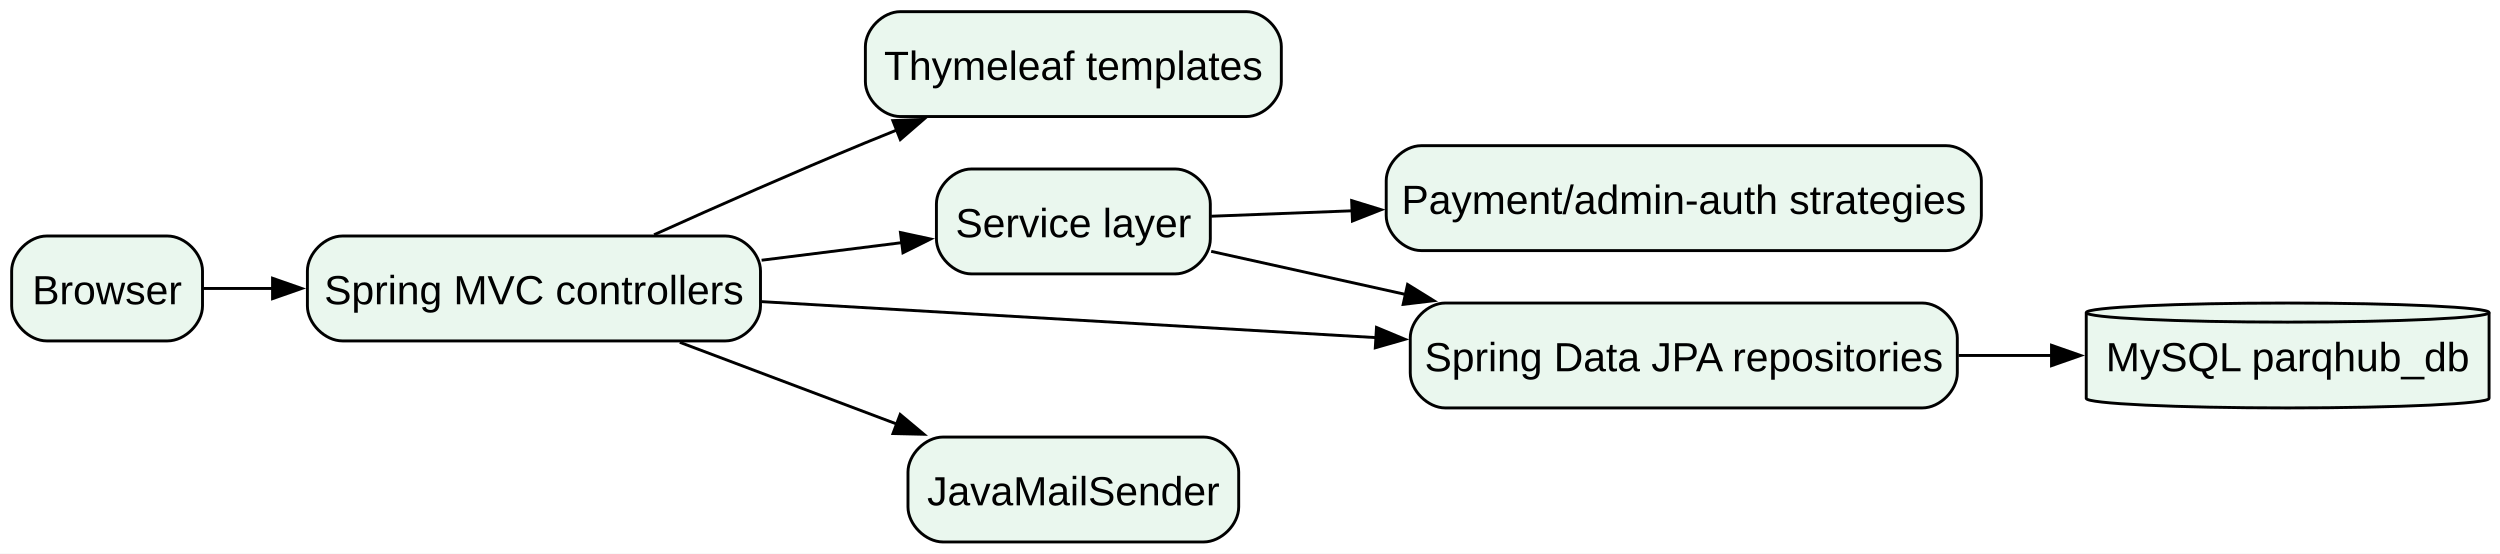
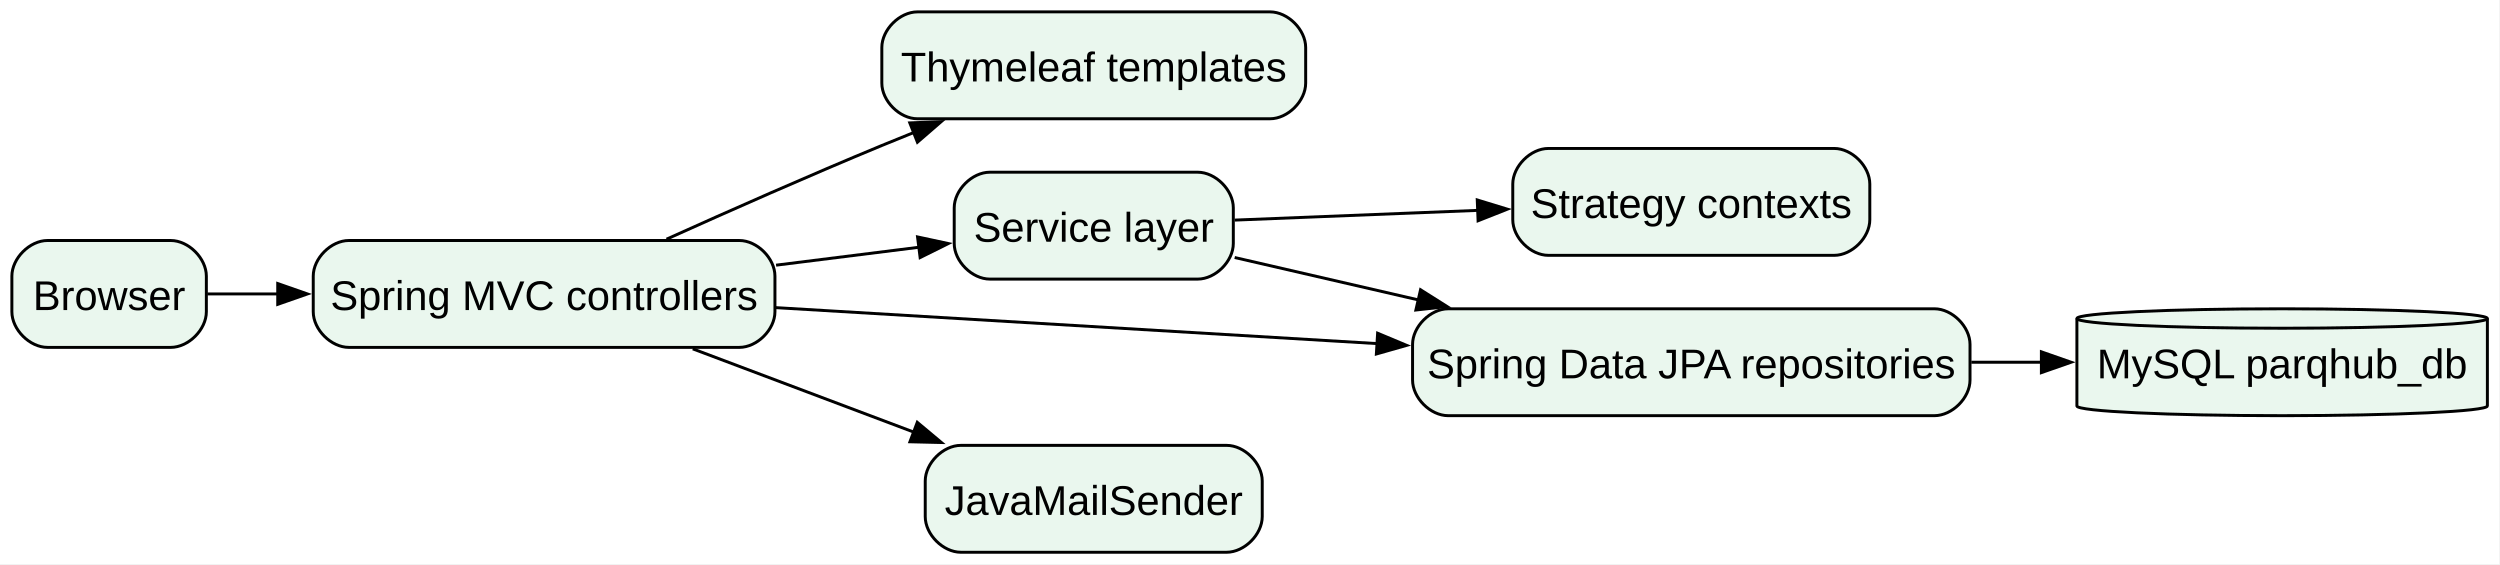
- <svg xmlns="http://www.w3.org/2000/svg" width="858pt" height="190pt" viewBox="0.00 0.00 858.00 190.00">
+ <svg xmlns="http://www.w3.org/2000/svg" width="842pt" height="190pt" viewBox="0.00 0.00 842.00 190.00">
  <g id="graph0" class="graph" transform="scale(1 1) rotate(0) translate(4 186)">
-     <polygon fill="white" stroke="none" points="-4,4 -4,-186 854.25,-186 854.25,4 -4,4" />
+     <polygon fill="white" stroke="none" points="-4,4 -4,-186 837.75,-186 837.75,4 -4,4" />
    <g id="node1" class="node">
      <path fill="#eaf7ee" stroke="black" d="M53.5,-105C53.5,-105 12,-105 12,-105 6,-105 0,-99 0,-93 0,-93 0,-81 0,-81 0,-75 6,-69 12,-69 12,-69 53.5,-69 53.5,-69 59.5,-69 65.5,-75 65.5,-81 65.5,-81 65.5,-93 65.5,-93 65.5,-99 59.5,-105 53.5,-105" />
      <text xml:space="preserve" text-anchor="middle" x="32.75" y="-81.58" font-family="Arial" font-size="14.00">Browser</text>
    </g>
    <g id="node2" class="node">
      <path fill="#eaf7ee" stroke="black" d="M245,-105C245,-105 113.5,-105 113.5,-105 107.5,-105 101.5,-99 101.5,-93 101.5,-93 101.5,-81 101.5,-81 101.5,-75 107.5,-69 113.5,-69 113.5,-69 245,-69 245,-69 251,-69 257,-75 257,-81 257,-81 257,-93 257,-93 257,-99 251,-105 245,-105" />
      <text xml:space="preserve" text-anchor="middle" x="179.25" y="-81.58" font-family="Arial" font-size="14.00">Spring MVC controllers</text>
    </g>
    <g id="edge1" class="edge">
      <path fill="none" stroke="black" d="M65.82,-87C73.16,-87 81.32,-87 89.78,-87" />
      <polygon fill="black" stroke="black" points="89.54,-90.5 99.54,-87 89.54,-83.5 89.54,-90.5" />
    </g>
    <g id="node3" class="node">
      <path fill="#eaf7ee" stroke="black" d="M423.75,-182C423.75,-182 305,-182 305,-182 299,-182 293,-176 293,-170 293,-170 293,-158 293,-158 293,-152 299,-146 305,-146 305,-146 423.75,-146 423.75,-146 429.75,-146 435.75,-152 435.75,-158 435.75,-158 435.75,-170 435.75,-170 435.75,-176 429.75,-182 423.75,-182" />
      <text xml:space="preserve" text-anchor="middle" x="364.38" y="-158.57" font-family="Arial" font-size="14.00">Thymeleaf templates</text>
    </g>
    <g id="edge2" class="edge">
      <path fill="none" stroke="black" d="M220.48,-105.44C241.9,-115.1 268.76,-126.98 293,-137 296.55,-138.47 300.22,-139.96 303.93,-141.44" />
      <polygon fill="black" stroke="black" points="302.42,-144.61 313,-145.03 304.99,-138.1 302.42,-144.61" />
    </g>
    <g id="node4" class="node">
      <path fill="#eaf7ee" stroke="black" d="M399.38,-128C399.38,-128 329.38,-128 329.38,-128 323.38,-128 317.38,-122 317.38,-116 317.38,-116 317.38,-104 317.38,-104 317.38,-98 323.38,-92 329.38,-92 329.38,-92 399.38,-92 399.38,-92 405.38,-92 411.38,-98 411.38,-104 411.38,-104 411.38,-116 411.38,-116 411.38,-122 405.38,-128 399.38,-128" />
      <text xml:space="preserve" text-anchor="middle" x="364.38" y="-104.58" font-family="Arial" font-size="14.00">Service layer</text>
    </g>
    <g id="edge3" class="edge">
      <path fill="none" stroke="black" d="M257.38,-96.69C273.5,-98.71 290.24,-100.81 305.52,-102.73" />
      <polygon fill="black" stroke="black" points="305.03,-106.2 315.39,-103.97 305.9,-99.25 305.03,-106.2" />
    </g>
    <g id="node6" class="node">
-       <path fill="#eaf7ee" stroke="black" d="M655.75,-82C655.75,-82 492,-82 492,-82 486,-82 480,-76 480,-70 480,-70 480,-58 480,-58 480,-52 486,-46 492,-46 492,-46 655.75,-46 655.75,-46 661.75,-46 667.75,-52 667.75,-58 667.75,-58 667.75,-70 667.75,-70 667.75,-76 661.75,-82 655.75,-82" />
-       <text xml:space="preserve" text-anchor="middle" x="573.88" y="-58.58" font-family="Arial" font-size="14.00">Spring Data JPA repositories</text>
+       <path fill="#eaf7ee" stroke="black" d="M647.5,-82C647.5,-82 483.75,-82 483.75,-82 477.75,-82 471.75,-76 471.75,-70 471.75,-70 471.75,-58 471.75,-58 471.75,-52 477.75,-46 483.75,-46 483.75,-46 647.5,-46 647.5,-46 653.5,-46 659.5,-52 659.5,-58 659.5,-58 659.5,-70 659.5,-70 659.5,-76 653.5,-82 647.5,-82" />
+       <text xml:space="preserve" text-anchor="middle" x="565.62" y="-58.58" font-family="Arial" font-size="14.00">Spring Data JPA repositories</text>
    </g>
    <g id="edge4" class="edge">
-       <path fill="none" stroke="black" d="M257.35,-82.48C317.62,-78.95 402.03,-74.01 468.37,-70.12" />
-       <polygon fill="black" stroke="black" points="468.41,-73.63 478.18,-69.55 468,-66.64 468.41,-73.63" />
+       <path fill="none" stroke="black" d="M257.11,-82.4C315.29,-78.92 395.84,-74.1 459.91,-70.27" />
+       <polygon fill="black" stroke="black" points="459.98,-73.77 469.75,-69.68 459.56,-66.78 459.98,-73.77" />
    </g>
    <g id="node8" class="node">
      <path fill="#eaf7ee" stroke="black" d="M409.12,-36C409.12,-36 319.62,-36 319.62,-36 313.62,-36 307.62,-30 307.62,-24 307.62,-24 307.62,-12 307.62,-12 307.62,-6 313.62,0 319.62,0 319.62,0 409.12,0 409.12,0 415.12,0 421.12,-6 421.12,-12 421.12,-12 421.12,-24 421.12,-24 421.12,-30 415.12,-36 409.12,-36" />
      <text xml:space="preserve" text-anchor="middle" x="364.38" y="-12.57" font-family="Arial" font-size="14.00">JavaMailSender</text>
    </g>
    <g id="edge7" class="edge">
      <path fill="none" stroke="black" d="M229.32,-68.51C252.3,-59.85 279.87,-49.46 304.02,-40.37" />
      <polygon fill="black" stroke="black" points="304.94,-43.76 313.07,-36.96 302.47,-37.21 304.94,-43.76" />
    </g>
    <g id="node5" class="node">
-       <path fill="#eaf7ee" stroke="black" d="M664,-136C664,-136 483.75,-136 483.75,-136 477.75,-136 471.75,-130 471.75,-124 471.75,-124 471.75,-112 471.75,-112 471.75,-106 477.75,-100 483.75,-100 483.75,-100 664,-100 664,-100 670,-100 676,-106 676,-112 676,-112 676,-124 676,-124 676,-130 670,-136 664,-136" />
-       <text xml:space="preserve" text-anchor="middle" x="573.88" y="-112.58" font-family="Arial" font-size="14.00">Payment/admin-auth strategies</text>
+       <path fill="#eaf7ee" stroke="black" d="M613.75,-136C613.75,-136 517.5,-136 517.5,-136 511.5,-136 505.5,-130 505.5,-124 505.5,-124 505.5,-112 505.5,-112 505.5,-106 511.5,-100 517.5,-100 517.5,-100 613.75,-100 613.75,-100 619.75,-100 625.75,-106 625.75,-112 625.75,-112 625.75,-124 625.75,-124 625.75,-130 619.75,-136 613.75,-136" />
+       <text xml:space="preserve" text-anchor="middle" x="565.62" y="-112.58" font-family="Arial" font-size="14.00">Strategy contexts</text>
    </g>
    <g id="edge5" class="edge">
-       <path fill="none" stroke="black" d="M411.68,-111.79C426.28,-112.35 443.1,-113 460.24,-113.66" />
-       <polygon fill="black" stroke="black" points="459.89,-117.15 470.02,-114.03 460.16,-110.15 459.89,-117.15" />
+       <path fill="none" stroke="black" d="M411.84,-111.87C436.19,-112.84 466.53,-114.06 493.74,-115.15" />
+       <polygon fill="black" stroke="black" points="493.54,-118.65 503.68,-115.55 493.82,-111.65 493.54,-118.65" />
    </g>
    <g id="edge6" class="edge">
-       <path fill="none" stroke="black" d="M411.68,-99.73C431.48,-95.35 455.35,-90.05 478.59,-84.9" />
-       <polygon fill="black" stroke="black" points="479.08,-88.38 488.08,-82.8 477.56,-81.54 479.08,-88.38" />
+       <path fill="none" stroke="black" d="M411.84,-99.27C430.35,-95 452.32,-89.93 473.74,-84.98" />
+       <polygon fill="black" stroke="black" points="474.44,-88.41 483.4,-82.75 472.87,-81.59 474.44,-88.41" />
    </g>
    <g id="node7" class="node">
-       <path fill="#eaf7ee" stroke="black" d="M850.25,-78.73C850.25,-80.53 819.27,-82 781.12,-82 742.98,-82 712,-80.53 712,-78.73 712,-78.73 712,-49.27 712,-49.27 712,-47.47 742.98,-46 781.12,-46 819.27,-46 850.25,-47.47 850.25,-49.27 850.25,-49.27 850.25,-78.73 850.25,-78.73" />
-       <path fill="none" stroke="black" d="M850.25,-78.73C850.25,-76.92 819.27,-75.45 781.12,-75.45 742.98,-75.45 712,-76.92 712,-78.73" />
-       <text xml:space="preserve" text-anchor="middle" x="781.12" y="-58.58" font-family="Arial" font-size="14.00">MySQL parqhub_db</text>
+       <path fill="#eaf7ee" stroke="black" d="M833.75,-78.73C833.75,-80.53 802.77,-82 764.62,-82 726.48,-82 695.5,-80.53 695.5,-78.73 695.5,-78.73 695.5,-49.27 695.5,-49.27 695.5,-47.47 726.48,-46 764.62,-46 802.77,-46 833.75,-47.47 833.75,-49.27 833.75,-49.27 833.75,-78.73 833.75,-78.73" />
+       <path fill="none" stroke="black" d="M833.75,-78.73C833.75,-76.92 802.77,-75.45 764.62,-75.45 726.48,-75.45 695.5,-76.92 695.5,-78.73" />
+       <text xml:space="preserve" text-anchor="middle" x="764.62" y="-58.58" font-family="Arial" font-size="14.00">MySQL parqhub_db</text>
    </g>
    <g id="edge8" class="edge">
-       <path fill="none" stroke="black" d="M668.19,-64C678.92,-64 689.79,-64 700.32,-64" />
-       <polygon fill="black" stroke="black" points="700.08,-67.5 710.08,-64 700.08,-60.5 700.08,-67.5" />
+       <path fill="none" stroke="black" d="M659.93,-64C667.88,-64 675.88,-64 683.71,-64" />
+       <polygon fill="black" stroke="black" points="683.54,-67.5 693.54,-64 683.54,-60.5 683.54,-67.5" />
    </g>
  </g>
</svg>
